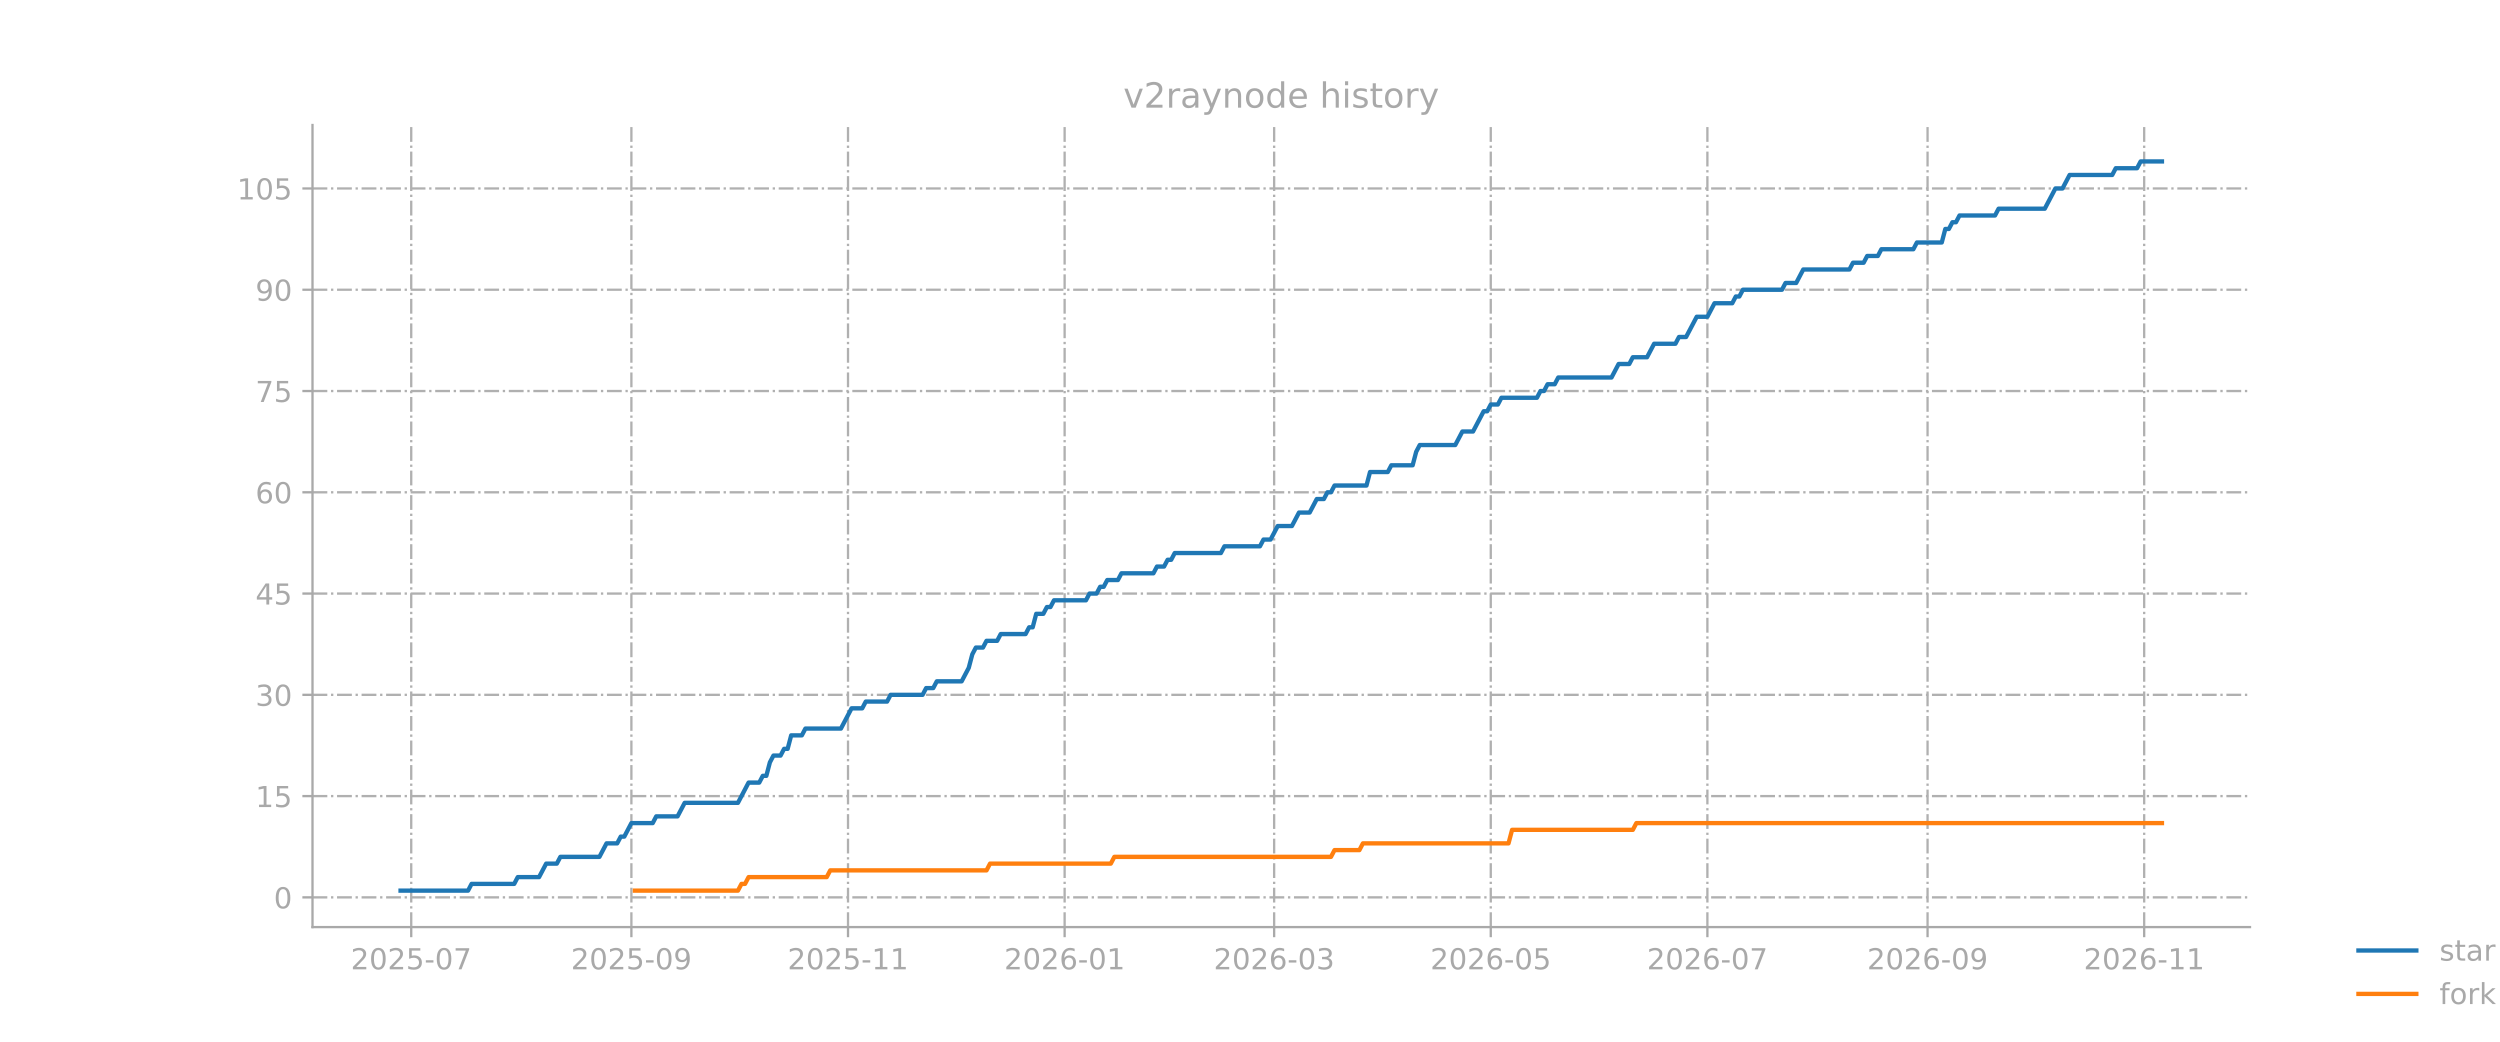
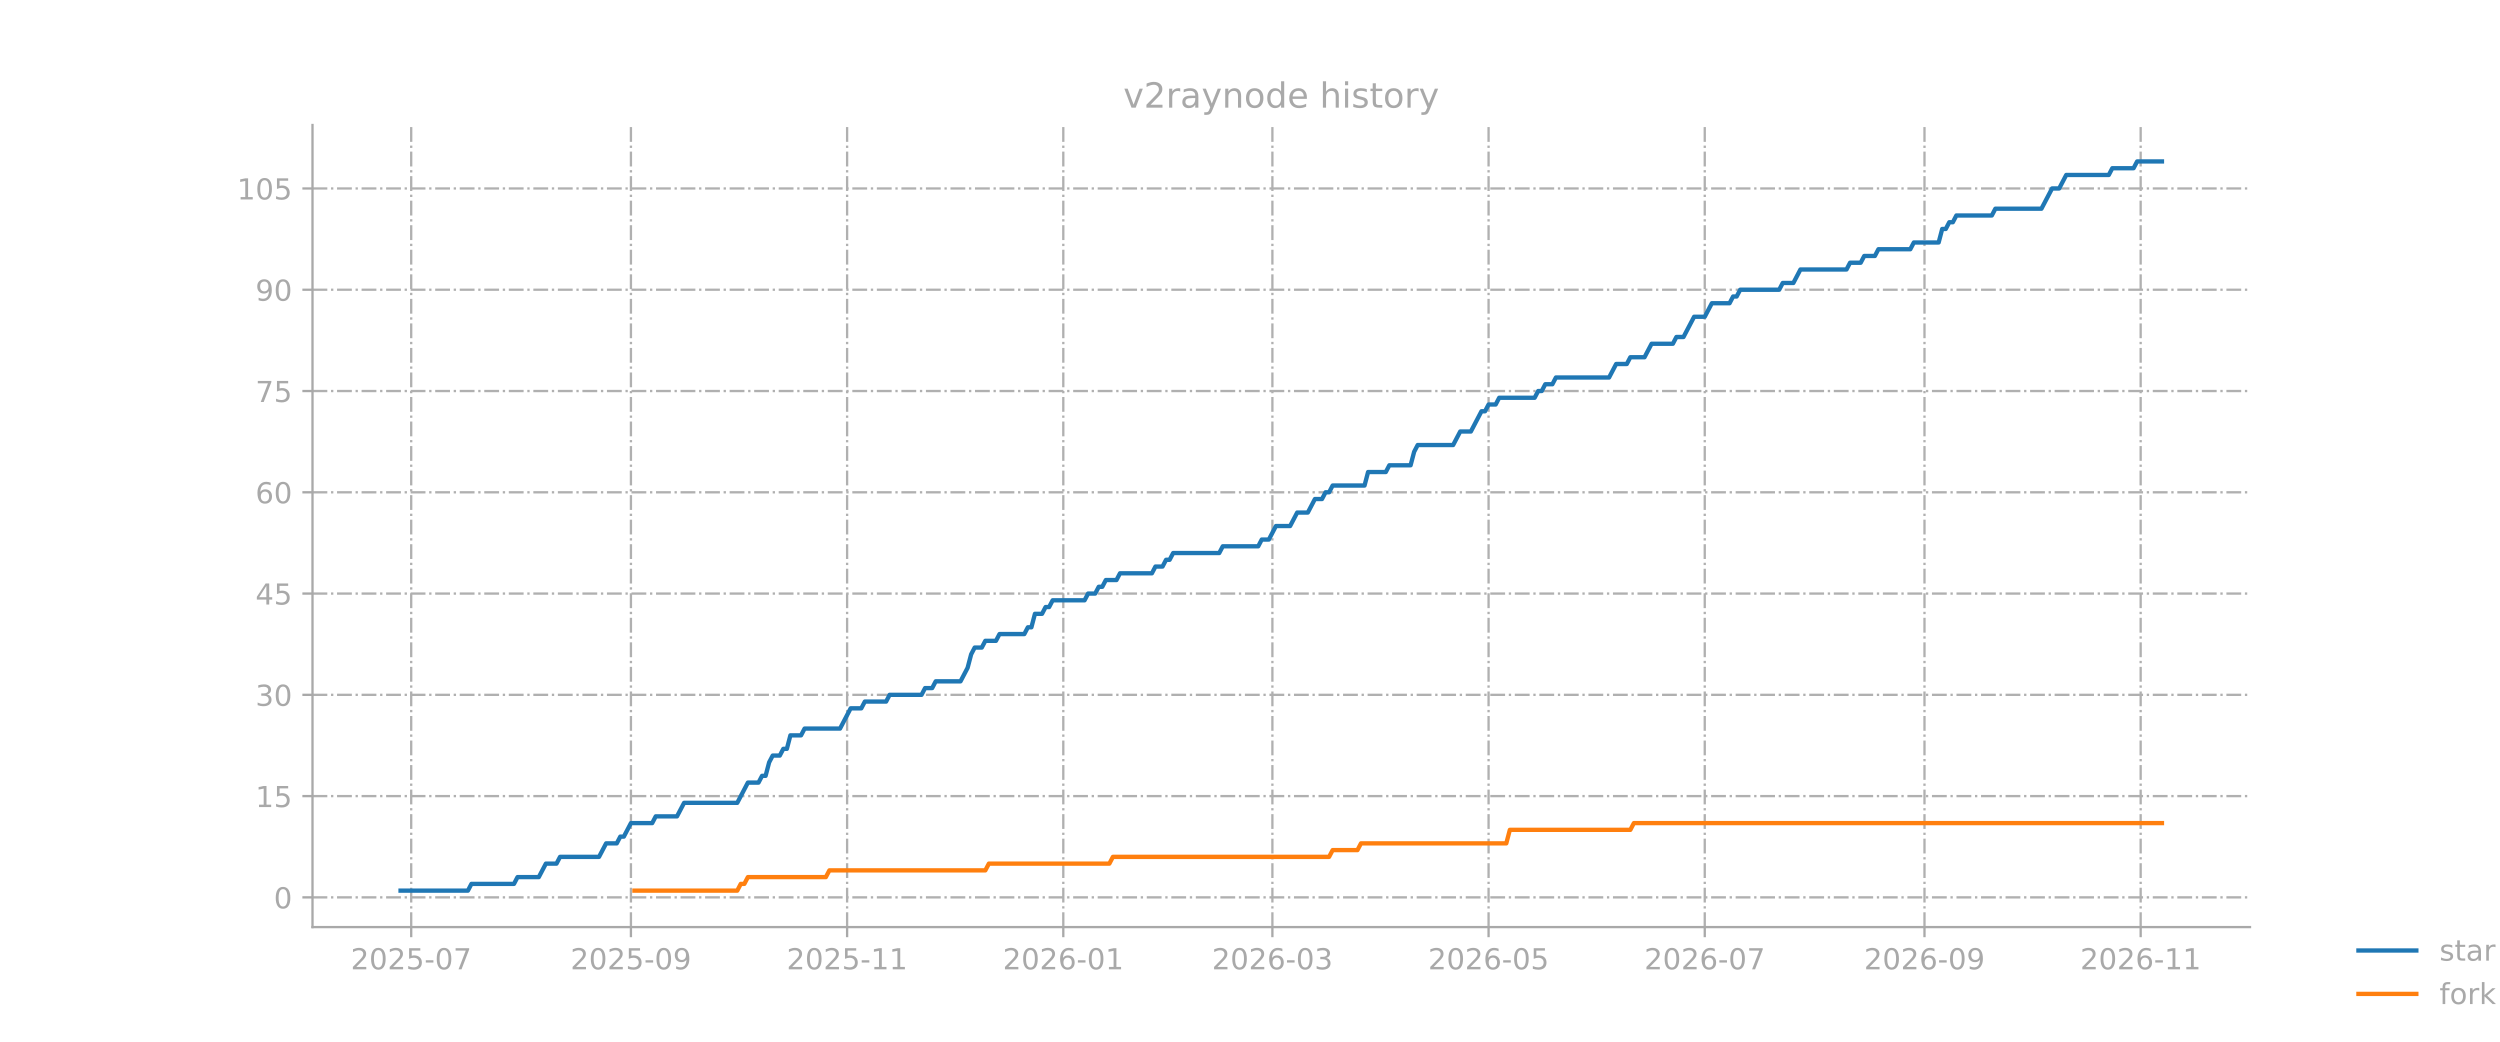
<svg xmlns="http://www.w3.org/2000/svg" xmlns:xlink="http://www.w3.org/1999/xlink" width="864pt" height="360pt" viewBox="0 0 864 360" version="1.1">
  <defs>
    <style type="text/css">*{stroke-linejoin: round; stroke-linecap: butt}</style>
  </defs>
  <g id="figure_1">
    <g id="patch_1">
      <path d="M 0 360  L 864 360  L 864 0  L 0 0  L 0 360  z " style="fill: none; opacity: 0" />
    </g>
    <g id="axes_1">
      <g id="patch_2">
        <path d="M 108 320.4  L 777.6 320.4  L 777.6 43.2  L 108 43.2  L 108 320.4  z " style="fill: none; opacity: 0" />
      </g>
      <g id="matplotlib.axis_1">
        <g id="xtick_1">
          <g id="line2d_1">
-             <path d="M 142.118 320.4  L 142.118 43.2  " clip-path="url(#p0c3b858db4)" style="fill: none; stroke-dasharray: 5.12,1.28,0.8,1.28; stroke-dashoffset: 0; stroke: #b0b0b0; stroke-width: 0.8" />
+             <path d="M 142.111 320.4  L 142.111 43.2  " clip-path="url(#pbcc0866a23)" style="fill: none; stroke-dasharray: 5.12,1.28,0.8,1.28; stroke-dashoffset: 0; stroke: #b0b0b0; stroke-width: 0.8" />
          </g>
          <g id="line2d_2">
            <defs>
-               <path id="mc5d89e93da" d="M 0 0  L 0 3.5  " style="stroke: #a9a9a9; stroke-width: 0.8" />
+               <path id="mf2a62c9947" d="M 0 0  L 0 3.5  " style="stroke: #a9a9a9; stroke-width: 0.8" />
            </defs>
            <g>
-               <use xlink:href="#mc5d89e93da" x="142.118" y="320.4" style="fill: #a9a9a9; stroke: #a9a9a9; stroke-width: 0.8" />
+               <use xlink:href="#mf2a62c9947" x="142.111" y="320.4" style="fill: #a9a9a9; stroke: #a9a9a9; stroke-width: 0.8" />
            </g>
          </g>
          <g id="text_1">
-             <g style="fill: #a9a9a9" transform="translate(121.2268 334.9977) scale(0.1 -0.1)">
+             <g style="fill: #a9a9a9" transform="translate(121.2194 334.9977) scale(0.1 -0.1)">
              <defs>
                <path id="DejaVuSans-15" d="M 1228 531  L 3431 531  L 3431 0  L 469 0  L 469 531  Q 828 903 1448 1529  Q 2069 2156 2228 2338  Q 2531 2678 2651 2914  Q 2772 3150 2772 3378  Q 2772 3750 2511 3984  Q 2250 4219 1831 4219  Q 1534 4219 1204 4116  Q 875 4013 500 3803  L 500 4441  Q 881 4594 1212 4672  Q 1544 4750 1819 4750  Q 2544 4750 2975 4387  Q 3406 4025 3406 3419  Q 3406 3131 3298 2873  Q 3191 2616 2906 2266  Q 2828 2175 2409 1742  Q 1991 1309 1228 531  z " transform="scale(0.015625)" />
                <path id="DejaVuSans-13" d="M 2034 4250  Q 1547 4250 1301 3770  Q 1056 3291 1056 2328  Q 1056 1369 1301 889  Q 1547 409 2034 409  Q 2525 409 2770 889  Q 3016 1369 3016 2328  Q 3016 3291 2770 3770  Q 2525 4250 2034 4250  z M 2034 4750  Q 2819 4750 3233 4129  Q 3647 3509 3647 2328  Q 3647 1150 3233 529  Q 2819 -91 2034 -91  Q 1250 -91 836 529  Q 422 1150 422 2328  Q 422 3509 836 4129  Q 1250 4750 2034 4750  z " transform="scale(0.015625)" />
                <path id="DejaVuSans-18" d="M 691 4666  L 3169 4666  L 3169 4134  L 1269 4134  L 1269 2991  Q 1406 3038 1543 3061  Q 1681 3084 1819 3084  Q 2600 3084 3056 2656  Q 3513 2228 3513 1497  Q 3513 744 3044 326  Q 2575 -91 1722 -91  Q 1428 -91 1123 -41  Q 819 9 494 109  L 494 744  Q 775 591 1075 516  Q 1375 441 1709 441  Q 2250 441 2565 725  Q 2881 1009 2881 1497  Q 2881 1984 2565 2268  Q 2250 2553 1709 2553  Q 1456 2553 1204 2497  Q 953 2441 691 2322  L 691 4666  z " transform="scale(0.015625)" />
                <path id="DejaVuSans-10" d="M 313 2009  L 1997 2009  L 1997 1497  L 313 1497  L 313 2009  z " transform="scale(0.015625)" />
                <path id="DejaVuSans-1a" d="M 525 4666  L 3525 4666  L 3525 4397  L 1831 0  L 1172 0  L 2766 4134  L 525 4134  L 525 4666  z " transform="scale(0.015625)" />
              </defs>
              <use xlink:href="#DejaVuSans-15" />
              <use xlink:href="#DejaVuSans-13" transform="translate(63.625 0)" />
              <use xlink:href="#DejaVuSans-15" transform="translate(127.25 0)" />
              <use xlink:href="#DejaVuSans-18" transform="translate(190.875 0)" />
              <use xlink:href="#DejaVuSans-10" transform="translate(254.5 0)" />
              <use xlink:href="#DejaVuSans-13" transform="translate(290.5781 0)" />
              <use xlink:href="#DejaVuSans-1a" transform="translate(354.2031 0)" />
            </g>
          </g>
        </g>
        <g id="xtick_2">
          <g id="line2d_3">
-             <path d="M 218.209 320.4  L 218.209 43.2  " clip-path="url(#p0c3b858db4)" style="fill: none; stroke-dasharray: 5.12,1.28,0.8,1.28; stroke-dashoffset: 0; stroke: #b0b0b0; stroke-width: 0.8" />
+             <path d="M 218.049 320.4  L 218.049 43.2  " clip-path="url(#pbcc0866a23)" style="fill: none; stroke-dasharray: 5.12,1.28,0.8,1.28; stroke-dashoffset: 0; stroke: #b0b0b0; stroke-width: 0.8" />
          </g>
          <g id="line2d_4">
            <g>
-               <use xlink:href="#mc5d89e93da" x="218.209" y="320.4" style="fill: #a9a9a9; stroke: #a9a9a9; stroke-width: 0.8" />
+               <use xlink:href="#mf2a62c9947" x="218.049" y="320.4" style="fill: #a9a9a9; stroke: #a9a9a9; stroke-width: 0.8" />
            </g>
          </g>
          <g id="text_2">
-             <g style="fill: #a9a9a9" transform="translate(197.3177 334.9977) scale(0.1 -0.1)">
+             <g style="fill: #a9a9a9" transform="translate(197.1572 334.9977) scale(0.1 -0.1)">
              <defs>
                <path id="DejaVuSans-1c" d="M 703 97  L 703 672  Q 941 559 1184 500  Q 1428 441 1663 441  Q 2288 441 2617 861  Q 2947 1281 2994 2138  Q 2813 1869 2534 1725  Q 2256 1581 1919 1581  Q 1219 1581 811 2004  Q 403 2428 403 3163  Q 403 3881 828 4315  Q 1253 4750 1959 4750  Q 2769 4750 3195 4129  Q 3622 3509 3622 2328  Q 3622 1225 3098 567  Q 2575 -91 1691 -91  Q 1453 -91 1209 -44  Q 966 3 703 97  z M 1959 2075  Q 2384 2075 2632 2365  Q 2881 2656 2881 3163  Q 2881 3666 2632 3958  Q 2384 4250 1959 4250  Q 1534 4250 1286 3958  Q 1038 3666 1038 3163  Q 1038 2656 1286 2365  Q 1534 2075 1959 2075  z " transform="scale(0.015625)" />
              </defs>
              <use xlink:href="#DejaVuSans-15" />
              <use xlink:href="#DejaVuSans-13" transform="translate(63.625 0)" />
              <use xlink:href="#DejaVuSans-15" transform="translate(127.25 0)" />
              <use xlink:href="#DejaVuSans-18" transform="translate(190.875 0)" />
              <use xlink:href="#DejaVuSans-10" transform="translate(254.5 0)" />
              <use xlink:href="#DejaVuSans-13" transform="translate(290.5781 0)" />
              <use xlink:href="#DejaVuSans-1c" transform="translate(354.2031 0)" />
            </g>
          </g>
        </g>
        <g id="xtick_3">
          <g id="line2d_5">
-             <path d="M 293.073 320.4  L 293.073 43.2  " clip-path="url(#p0c3b858db4)" style="fill: none; stroke-dasharray: 5.12,1.28,0.8,1.28; stroke-dashoffset: 0; stroke: #b0b0b0; stroke-width: 0.8" />
+             <path d="M 292.762 320.4  L 292.762 43.2  " clip-path="url(#pbcc0866a23)" style="fill: none; stroke-dasharray: 5.12,1.28,0.8,1.28; stroke-dashoffset: 0; stroke: #b0b0b0; stroke-width: 0.8" />
          </g>
          <g id="line2d_6">
            <g>
-               <use xlink:href="#mc5d89e93da" x="293.073" y="320.4" style="fill: #a9a9a9; stroke: #a9a9a9; stroke-width: 0.8" />
+               <use xlink:href="#mf2a62c9947" x="292.762" y="320.4" style="fill: #a9a9a9; stroke: #a9a9a9; stroke-width: 0.8" />
            </g>
          </g>
          <g id="text_3">
-             <g style="fill: #a9a9a9" transform="translate(272.1813 334.9977) scale(0.1 -0.1)">
+             <g style="fill: #a9a9a9" transform="translate(271.8702 334.9977) scale(0.1 -0.1)">
              <defs>
                <path id="DejaVuSans-14" d="M 794 531  L 1825 531  L 1825 4091  L 703 3866  L 703 4441  L 1819 4666  L 2450 4666  L 2450 531  L 3481 531  L 3481 0  L 794 0  L 794 531  z " transform="scale(0.015625)" />
              </defs>
              <use xlink:href="#DejaVuSans-15" />
              <use xlink:href="#DejaVuSans-13" transform="translate(63.625 0)" />
              <use xlink:href="#DejaVuSans-15" transform="translate(127.25 0)" />
              <use xlink:href="#DejaVuSans-18" transform="translate(190.875 0)" />
              <use xlink:href="#DejaVuSans-10" transform="translate(254.5 0)" />
              <use xlink:href="#DejaVuSans-14" transform="translate(290.5781 0)" />
              <use xlink:href="#DejaVuSans-14" transform="translate(354.2031 0)" />
            </g>
          </g>
        </g>
        <g id="xtick_4">
          <g id="line2d_7">
-             <path d="M 367.936 320.4  L 367.936 43.2  " clip-path="url(#p0c3b858db4)" style="fill: none; stroke-dasharray: 5.12,1.28,0.8,1.28; stroke-dashoffset: 0; stroke: #b0b0b0; stroke-width: 0.8" />
+             <path d="M 367.475 320.4  L 367.475 43.2  " clip-path="url(#pbcc0866a23)" style="fill: none; stroke-dasharray: 5.12,1.28,0.8,1.28; stroke-dashoffset: 0; stroke: #b0b0b0; stroke-width: 0.8" />
          </g>
          <g id="line2d_8">
            <g>
-               <use xlink:href="#mc5d89e93da" x="367.936" y="320.4" style="fill: #a9a9a9; stroke: #a9a9a9; stroke-width: 0.8" />
+               <use xlink:href="#mf2a62c9947" x="367.475" y="320.4" style="fill: #a9a9a9; stroke: #a9a9a9; stroke-width: 0.8" />
            </g>
          </g>
          <g id="text_4">
-             <g style="fill: #a9a9a9" transform="translate(347.045 334.9977) scale(0.1 -0.1)">
+             <g style="fill: #a9a9a9" transform="translate(346.5832 334.9977) scale(0.1 -0.1)">
              <defs>
                <path id="DejaVuSans-19" d="M 2113 2584  Q 1688 2584 1439 2293  Q 1191 2003 1191 1497  Q 1191 994 1439 701  Q 1688 409 2113 409  Q 2538 409 2786 701  Q 3034 994 3034 1497  Q 3034 2003 2786 2293  Q 2538 2584 2113 2584  z M 3366 4563  L 3366 3988  Q 3128 4100 2886 4159  Q 2644 4219 2406 4219  Q 1781 4219 1451 3797  Q 1122 3375 1075 2522  Q 1259 2794 1537 2939  Q 1816 3084 2150 3084  Q 2853 3084 3261 2657  Q 3669 2231 3669 1497  Q 3669 778 3244 343  Q 2819 -91 2113 -91  Q 1303 -91 875 529  Q 447 1150 447 2328  Q 447 3434 972 4092  Q 1497 4750 2381 4750  Q 2619 4750 2861 4703  Q 3103 4656 3366 4563  z " transform="scale(0.015625)" />
              </defs>
              <use xlink:href="#DejaVuSans-15" />
              <use xlink:href="#DejaVuSans-13" transform="translate(63.625 0)" />
              <use xlink:href="#DejaVuSans-15" transform="translate(127.25 0)" />
              <use xlink:href="#DejaVuSans-19" transform="translate(190.875 0)" />
              <use xlink:href="#DejaVuSans-10" transform="translate(254.5 0)" />
              <use xlink:href="#DejaVuSans-13" transform="translate(290.5781 0)" />
              <use xlink:href="#DejaVuSans-14" transform="translate(354.2031 0)" />
            </g>
          </g>
        </g>
        <g id="xtick_5">
          <g id="line2d_9">
-             <path d="M 440.345 320.4  L 440.345 43.2  " clip-path="url(#p0c3b858db4)" style="fill: none; stroke-dasharray: 5.12,1.28,0.8,1.28; stroke-dashoffset: 0; stroke: #b0b0b0; stroke-width: 0.8" />
+             <path d="M 439.738 320.4  L 439.738 43.2  " clip-path="url(#pbcc0866a23)" style="fill: none; stroke-dasharray: 5.12,1.28,0.8,1.28; stroke-dashoffset: 0; stroke: #b0b0b0; stroke-width: 0.8" />
          </g>
          <g id="line2d_10">
            <g>
-               <use xlink:href="#mc5d89e93da" x="440.345" y="320.4" style="fill: #a9a9a9; stroke: #a9a9a9; stroke-width: 0.8" />
+               <use xlink:href="#mf2a62c9947" x="439.738" y="320.4" style="fill: #a9a9a9; stroke: #a9a9a9; stroke-width: 0.8" />
            </g>
          </g>
          <g id="text_5">
-             <g style="fill: #a9a9a9" transform="translate(419.454 334.9977) scale(0.1 -0.1)">
+             <g style="fill: #a9a9a9" transform="translate(418.8466 334.9977) scale(0.1 -0.1)">
              <defs>
                <path id="DejaVuSans-16" d="M 2597 2516  Q 3050 2419 3304 2112  Q 3559 1806 3559 1356  Q 3559 666 3084 287  Q 2609 -91 1734 -91  Q 1441 -91 1130 -33  Q 819 25 488 141  L 488 750  Q 750 597 1062 519  Q 1375 441 1716 441  Q 2309 441 2620 675  Q 2931 909 2931 1356  Q 2931 1769 2642 2001  Q 2353 2234 1838 2234  L 1294 2234  L 1294 2753  L 1863 2753  Q 2328 2753 2575 2939  Q 2822 3125 2822 3475  Q 2822 3834 2567 4026  Q 2313 4219 1838 4219  Q 1578 4219 1281 4162  Q 984 4106 628 3988  L 628 4550  Q 988 4650 1302 4700  Q 1616 4750 1894 4750  Q 2613 4750 3031 4423  Q 3450 4097 3450 3541  Q 3450 3153 3228 2886  Q 3006 2619 2597 2516  z " transform="scale(0.015625)" />
              </defs>
              <use xlink:href="#DejaVuSans-15" />
              <use xlink:href="#DejaVuSans-13" transform="translate(63.625 0)" />
              <use xlink:href="#DejaVuSans-15" transform="translate(127.25 0)" />
              <use xlink:href="#DejaVuSans-19" transform="translate(190.875 0)" />
              <use xlink:href="#DejaVuSans-10" transform="translate(254.5 0)" />
              <use xlink:href="#DejaVuSans-13" transform="translate(290.5781 0)" />
              <use xlink:href="#DejaVuSans-16" transform="translate(354.2031 0)" />
            </g>
          </g>
        </g>
        <g id="xtick_6">
          <g id="line2d_11">
-             <path d="M 515.209 320.4  L 515.209 43.2  " clip-path="url(#p0c3b858db4)" style="fill: none; stroke-dasharray: 5.12,1.28,0.8,1.28; stroke-dashoffset: 0; stroke: #b0b0b0; stroke-width: 0.8" />
+             <path d="M 514.451 320.4  L 514.451 43.2  " clip-path="url(#pbcc0866a23)" style="fill: none; stroke-dasharray: 5.12,1.28,0.8,1.28; stroke-dashoffset: 0; stroke: #b0b0b0; stroke-width: 0.8" />
          </g>
          <g id="line2d_12">
            <g>
-               <use xlink:href="#mc5d89e93da" x="515.209" y="320.4" style="fill: #a9a9a9; stroke: #a9a9a9; stroke-width: 0.8" />
+               <use xlink:href="#mf2a62c9947" x="514.451" y="320.4" style="fill: #a9a9a9; stroke: #a9a9a9; stroke-width: 0.8" />
            </g>
          </g>
          <g id="text_6">
-             <g style="fill: #a9a9a9" transform="translate(494.3177 334.9977) scale(0.1 -0.1)">
+             <g style="fill: #a9a9a9" transform="translate(493.5596 334.9977) scale(0.1 -0.1)">
              <use xlink:href="#DejaVuSans-15" />
              <use xlink:href="#DejaVuSans-13" transform="translate(63.625 0)" />
              <use xlink:href="#DejaVuSans-15" transform="translate(127.25 0)" />
              <use xlink:href="#DejaVuSans-19" transform="translate(190.875 0)" />
              <use xlink:href="#DejaVuSans-10" transform="translate(254.5 0)" />
              <use xlink:href="#DejaVuSans-13" transform="translate(290.5781 0)" />
              <use xlink:href="#DejaVuSans-18" transform="translate(354.2031 0)" />
            </g>
          </g>
        </g>
        <g id="xtick_7">
          <g id="line2d_13">
-             <path d="M 590.073 320.4  L 590.073 43.2  " clip-path="url(#p0c3b858db4)" style="fill: none; stroke-dasharray: 5.12,1.28,0.8,1.28; stroke-dashoffset: 0; stroke: #b0b0b0; stroke-width: 0.8" />
+             <path d="M 589.164 320.4  L 589.164 43.2  " clip-path="url(#pbcc0866a23)" style="fill: none; stroke-dasharray: 5.12,1.28,0.8,1.28; stroke-dashoffset: 0; stroke: #b0b0b0; stroke-width: 0.8" />
          </g>
          <g id="line2d_14">
            <g>
-               <use xlink:href="#mc5d89e93da" x="590.073" y="320.4" style="fill: #a9a9a9; stroke: #a9a9a9; stroke-width: 0.8" />
+               <use xlink:href="#mf2a62c9947" x="589.164" y="320.4" style="fill: #a9a9a9; stroke: #a9a9a9; stroke-width: 0.8" />
            </g>
          </g>
          <g id="text_7">
-             <g style="fill: #a9a9a9" transform="translate(569.1813 334.9977) scale(0.1 -0.1)">
+             <g style="fill: #a9a9a9" transform="translate(568.2726 334.9977) scale(0.1 -0.1)">
              <use xlink:href="#DejaVuSans-15" />
              <use xlink:href="#DejaVuSans-13" transform="translate(63.625 0)" />
              <use xlink:href="#DejaVuSans-15" transform="translate(127.25 0)" />
              <use xlink:href="#DejaVuSans-19" transform="translate(190.875 0)" />
              <use xlink:href="#DejaVuSans-10" transform="translate(254.5 0)" />
              <use xlink:href="#DejaVuSans-13" transform="translate(290.5781 0)" />
              <use xlink:href="#DejaVuSans-1a" transform="translate(354.2031 0)" />
            </g>
          </g>
        </g>
        <g id="xtick_8">
          <g id="line2d_15">
-             <path d="M 666.164 320.4  L 666.164 43.2  " clip-path="url(#p0c3b858db4)" style="fill: none; stroke-dasharray: 5.12,1.28,0.8,1.28; stroke-dashoffset: 0; stroke: #b0b0b0; stroke-width: 0.8" />
+             <path d="M 665.102 320.4  L 665.102 43.2  " clip-path="url(#pbcc0866a23)" style="fill: none; stroke-dasharray: 5.12,1.28,0.8,1.28; stroke-dashoffset: 0; stroke: #b0b0b0; stroke-width: 0.8" />
          </g>
          <g id="line2d_16">
            <g>
-               <use xlink:href="#mc5d89e93da" x="666.164" y="320.4" style="fill: #a9a9a9; stroke: #a9a9a9; stroke-width: 0.8" />
+               <use xlink:href="#mf2a62c9947" x="665.102" y="320.4" style="fill: #a9a9a9; stroke: #a9a9a9; stroke-width: 0.8" />
            </g>
          </g>
          <g id="text_8">
-             <g style="fill: #a9a9a9" transform="translate(645.2722 334.9977) scale(0.1 -0.1)">
+             <g style="fill: #a9a9a9" transform="translate(644.2104 334.9977) scale(0.1 -0.1)">
              <use xlink:href="#DejaVuSans-15" />
              <use xlink:href="#DejaVuSans-13" transform="translate(63.625 0)" />
              <use xlink:href="#DejaVuSans-15" transform="translate(127.25 0)" />
              <use xlink:href="#DejaVuSans-19" transform="translate(190.875 0)" />
              <use xlink:href="#DejaVuSans-10" transform="translate(254.5 0)" />
              <use xlink:href="#DejaVuSans-13" transform="translate(290.5781 0)" />
              <use xlink:href="#DejaVuSans-1c" transform="translate(354.2031 0)" />
            </g>
          </g>
        </g>
        <g id="xtick_9">
          <g id="line2d_17">
-             <path d="M 741.027 320.4  L 741.027 43.2  " clip-path="url(#p0c3b858db4)" style="fill: none; stroke-dasharray: 5.12,1.28,0.8,1.28; stroke-dashoffset: 0; stroke: #b0b0b0; stroke-width: 0.8" />
+             <path d="M 739.815 320.4  L 739.815 43.2  " clip-path="url(#pbcc0866a23)" style="fill: none; stroke-dasharray: 5.12,1.28,0.8,1.28; stroke-dashoffset: 0; stroke: #b0b0b0; stroke-width: 0.8" />
          </g>
          <g id="line2d_18">
            <g>
-               <use xlink:href="#mc5d89e93da" x="741.027" y="320.4" style="fill: #a9a9a9; stroke: #a9a9a9; stroke-width: 0.8" />
+               <use xlink:href="#mf2a62c9947" x="739.815" y="320.4" style="fill: #a9a9a9; stroke: #a9a9a9; stroke-width: 0.8" />
            </g>
          </g>
          <g id="text_9">
-             <g style="fill: #a9a9a9" transform="translate(720.1359 334.9977) scale(0.1 -0.1)">
+             <g style="fill: #a9a9a9" transform="translate(718.9234 334.9977) scale(0.1 -0.1)">
              <use xlink:href="#DejaVuSans-15" />
              <use xlink:href="#DejaVuSans-13" transform="translate(63.625 0)" />
              <use xlink:href="#DejaVuSans-15" transform="translate(127.25 0)" />
              <use xlink:href="#DejaVuSans-19" transform="translate(190.875 0)" />
              <use xlink:href="#DejaVuSans-10" transform="translate(254.5 0)" />
              <use xlink:href="#DejaVuSans-14" transform="translate(290.5781 0)" />
              <use xlink:href="#DejaVuSans-14" transform="translate(354.2031 0)" />
            </g>
          </g>
        </g>
      </g>
      <g id="matplotlib.axis_2">
        <g id="ytick_1">
          <g id="line2d_19">
-             <path d="M 108 310.133  L 777.6 310.133  " clip-path="url(#p0c3b858db4)" style="fill: none; stroke-dasharray: 5.12,1.28,0.8,1.28; stroke-dashoffset: 0; stroke: #b0b0b0; stroke-width: 0.8" />
+             <path d="M 108 310.133  L 777.6 310.133  " clip-path="url(#pbcc0866a23)" style="fill: none; stroke-dasharray: 5.12,1.28,0.8,1.28; stroke-dashoffset: 0; stroke: #b0b0b0; stroke-width: 0.8" />
          </g>
          <g id="line2d_20">
            <defs>
-               <path id="m662c9f6adb" d="M 0 0  L -3.5 0  " style="stroke: #a9a9a9; stroke-width: 0.8" />
+               <path id="mfb622ce1f7" d="M 0 0  L -3.5 0  " style="stroke: #a9a9a9; stroke-width: 0.8" />
            </defs>
            <g>
-               <use xlink:href="#m662c9f6adb" x="108" y="310.133" style="fill: #a9a9a9; stroke: #a9a9a9; stroke-width: 0.8" />
+               <use xlink:href="#mfb622ce1f7" x="108" y="310.133" style="fill: #a9a9a9; stroke: #a9a9a9; stroke-width: 0.8" />
            </g>
          </g>
          <g id="text_10">
            <g style="fill: #a9a9a9" transform="translate(94.6375 313.9322) scale(0.1 -0.1)">
              <use xlink:href="#DejaVuSans-13" />
            </g>
          </g>
        </g>
        <g id="ytick_2">
          <g id="line2d_21">
-             <path d="M 108 275.133  L 777.6 275.133  " clip-path="url(#p0c3b858db4)" style="fill: none; stroke-dasharray: 5.12,1.28,0.8,1.28; stroke-dashoffset: 0; stroke: #b0b0b0; stroke-width: 0.8" />
+             <path d="M 108 275.133  L 777.6 275.133  " clip-path="url(#pbcc0866a23)" style="fill: none; stroke-dasharray: 5.12,1.28,0.8,1.28; stroke-dashoffset: 0; stroke: #b0b0b0; stroke-width: 0.8" />
          </g>
          <g id="line2d_22">
            <g>
-               <use xlink:href="#m662c9f6adb" x="108" y="275.133" style="fill: #a9a9a9; stroke: #a9a9a9; stroke-width: 0.8" />
+               <use xlink:href="#mfb622ce1f7" x="108" y="275.133" style="fill: #a9a9a9; stroke: #a9a9a9; stroke-width: 0.8" />
            </g>
          </g>
          <g id="text_11">
            <g style="fill: #a9a9a9" transform="translate(88.275 278.9322) scale(0.1 -0.1)">
              <use xlink:href="#DejaVuSans-14" />
              <use xlink:href="#DejaVuSans-18" transform="translate(63.625 0)" />
            </g>
          </g>
        </g>
        <g id="ytick_3">
          <g id="line2d_23">
-             <path d="M 108 240.133  L 777.6 240.133  " clip-path="url(#p0c3b858db4)" style="fill: none; stroke-dasharray: 5.12,1.28,0.8,1.28; stroke-dashoffset: 0; stroke: #b0b0b0; stroke-width: 0.8" />
+             <path d="M 108 240.133  L 777.6 240.133  " clip-path="url(#pbcc0866a23)" style="fill: none; stroke-dasharray: 5.12,1.28,0.8,1.28; stroke-dashoffset: 0; stroke: #b0b0b0; stroke-width: 0.8" />
          </g>
          <g id="line2d_24">
            <g>
-               <use xlink:href="#m662c9f6adb" x="108" y="240.133" style="fill: #a9a9a9; stroke: #a9a9a9; stroke-width: 0.8" />
+               <use xlink:href="#mfb622ce1f7" x="108" y="240.133" style="fill: #a9a9a9; stroke: #a9a9a9; stroke-width: 0.8" />
            </g>
          </g>
          <g id="text_12">
            <g style="fill: #a9a9a9" transform="translate(88.275 243.9322) scale(0.1 -0.1)">
              <use xlink:href="#DejaVuSans-16" />
              <use xlink:href="#DejaVuSans-13" transform="translate(63.625 0)" />
            </g>
          </g>
        </g>
        <g id="ytick_4">
          <g id="line2d_25">
-             <path d="M 108 205.133  L 777.6 205.133  " clip-path="url(#p0c3b858db4)" style="fill: none; stroke-dasharray: 5.12,1.28,0.8,1.28; stroke-dashoffset: 0; stroke: #b0b0b0; stroke-width: 0.8" />
+             <path d="M 108 205.133  L 777.6 205.133  " clip-path="url(#pbcc0866a23)" style="fill: none; stroke-dasharray: 5.12,1.28,0.8,1.28; stroke-dashoffset: 0; stroke: #b0b0b0; stroke-width: 0.8" />
          </g>
          <g id="line2d_26">
            <g>
-               <use xlink:href="#m662c9f6adb" x="108" y="205.133" style="fill: #a9a9a9; stroke: #a9a9a9; stroke-width: 0.8" />
+               <use xlink:href="#mfb622ce1f7" x="108" y="205.133" style="fill: #a9a9a9; stroke: #a9a9a9; stroke-width: 0.8" />
            </g>
          </g>
          <g id="text_13">
            <g style="fill: #a9a9a9" transform="translate(88.275 208.9322) scale(0.1 -0.1)">
              <defs>
                <path id="DejaVuSans-17" d="M 2419 4116  L 825 1625  L 2419 1625  L 2419 4116  z M 2253 4666  L 3047 4666  L 3047 1625  L 3713 1625  L 3713 1100  L 3047 1100  L 3047 0  L 2419 0  L 2419 1100  L 313 1100  L 313 1709  L 2253 4666  z " transform="scale(0.015625)" />
              </defs>
              <use xlink:href="#DejaVuSans-17" />
              <use xlink:href="#DejaVuSans-18" transform="translate(63.625 0)" />
            </g>
          </g>
        </g>
        <g id="ytick_5">
          <g id="line2d_27">
-             <path d="M 108 170.133  L 777.6 170.133  " clip-path="url(#p0c3b858db4)" style="fill: none; stroke-dasharray: 5.12,1.28,0.8,1.28; stroke-dashoffset: 0; stroke: #b0b0b0; stroke-width: 0.8" />
+             <path d="M 108 170.133  L 777.6 170.133  " clip-path="url(#pbcc0866a23)" style="fill: none; stroke-dasharray: 5.12,1.28,0.8,1.28; stroke-dashoffset: 0; stroke: #b0b0b0; stroke-width: 0.8" />
          </g>
          <g id="line2d_28">
            <g>
-               <use xlink:href="#m662c9f6adb" x="108" y="170.133" style="fill: #a9a9a9; stroke: #a9a9a9; stroke-width: 0.8" />
+               <use xlink:href="#mfb622ce1f7" x="108" y="170.133" style="fill: #a9a9a9; stroke: #a9a9a9; stroke-width: 0.8" />
            </g>
          </g>
          <g id="text_14">
            <g style="fill: #a9a9a9" transform="translate(88.275 173.9322) scale(0.1 -0.1)">
              <use xlink:href="#DejaVuSans-19" />
              <use xlink:href="#DejaVuSans-13" transform="translate(63.625 0)" />
            </g>
          </g>
        </g>
        <g id="ytick_6">
          <g id="line2d_29">
-             <path d="M 108 135.133  L 777.6 135.133  " clip-path="url(#p0c3b858db4)" style="fill: none; stroke-dasharray: 5.12,1.28,0.8,1.28; stroke-dashoffset: 0; stroke: #b0b0b0; stroke-width: 0.8" />
+             <path d="M 108 135.133  L 777.6 135.133  " clip-path="url(#pbcc0866a23)" style="fill: none; stroke-dasharray: 5.12,1.28,0.8,1.28; stroke-dashoffset: 0; stroke: #b0b0b0; stroke-width: 0.8" />
          </g>
          <g id="line2d_30">
            <g>
-               <use xlink:href="#m662c9f6adb" x="108" y="135.133" style="fill: #a9a9a9; stroke: #a9a9a9; stroke-width: 0.8" />
+               <use xlink:href="#mfb622ce1f7" x="108" y="135.133" style="fill: #a9a9a9; stroke: #a9a9a9; stroke-width: 0.8" />
            </g>
          </g>
          <g id="text_15">
            <g style="fill: #a9a9a9" transform="translate(88.275 138.9322) scale(0.1 -0.1)">
              <use xlink:href="#DejaVuSans-1a" />
              <use xlink:href="#DejaVuSans-18" transform="translate(63.625 0)" />
            </g>
          </g>
        </g>
        <g id="ytick_7">
          <g id="line2d_31">
-             <path d="M 108 100.133  L 777.6 100.133  " clip-path="url(#p0c3b858db4)" style="fill: none; stroke-dasharray: 5.12,1.28,0.8,1.28; stroke-dashoffset: 0; stroke: #b0b0b0; stroke-width: 0.8" />
+             <path d="M 108 100.133  L 777.6 100.133  " clip-path="url(#pbcc0866a23)" style="fill: none; stroke-dasharray: 5.12,1.28,0.8,1.28; stroke-dashoffset: 0; stroke: #b0b0b0; stroke-width: 0.8" />
          </g>
          <g id="line2d_32">
            <g>
-               <use xlink:href="#m662c9f6adb" x="108" y="100.133" style="fill: #a9a9a9; stroke: #a9a9a9; stroke-width: 0.8" />
+               <use xlink:href="#mfb622ce1f7" x="108" y="100.133" style="fill: #a9a9a9; stroke: #a9a9a9; stroke-width: 0.8" />
            </g>
          </g>
          <g id="text_16">
            <g style="fill: #a9a9a9" transform="translate(88.275 103.9322) scale(0.1 -0.1)">
              <use xlink:href="#DejaVuSans-1c" />
              <use xlink:href="#DejaVuSans-13" transform="translate(63.625 0)" />
            </g>
          </g>
        </g>
        <g id="ytick_8">
          <g id="line2d_33">
-             <path d="M 108 65.133  L 777.6 65.133  " clip-path="url(#p0c3b858db4)" style="fill: none; stroke-dasharray: 5.12,1.28,0.8,1.28; stroke-dashoffset: 0; stroke: #b0b0b0; stroke-width: 0.8" />
+             <path d="M 108 65.133  L 777.6 65.133  " clip-path="url(#pbcc0866a23)" style="fill: none; stroke-dasharray: 5.12,1.28,0.8,1.28; stroke-dashoffset: 0; stroke: #b0b0b0; stroke-width: 0.8" />
          </g>
          <g id="line2d_34">
            <g>
-               <use xlink:href="#m662c9f6adb" x="108" y="65.133" style="fill: #a9a9a9; stroke: #a9a9a9; stroke-width: 0.8" />
+               <use xlink:href="#mfb622ce1f7" x="108" y="65.133" style="fill: #a9a9a9; stroke: #a9a9a9; stroke-width: 0.8" />
            </g>
          </g>
          <g id="text_17">
            <g style="fill: #a9a9a9" transform="translate(81.9125 68.93216) scale(0.1 -0.1)">
              <use xlink:href="#DejaVuSans-14" />
              <use xlink:href="#DejaVuSans-13" transform="translate(63.625 0)" />
              <use xlink:href="#DejaVuSans-18" transform="translate(127.25 0)" />
            </g>
          </g>
        </g>
      </g>
      <g id="line2d_35">
-         <path d="M 138.436 307.8  L 161.755 307.8  L 162.982 305.467  L 177.709 305.467  L 178.936 303.133  L 186.3 303.133  L 188.755 298.467  L 192.436 298.467  L 193.664 296.133  L 207.164 296.133  L 209.618 291.467  L 213.3 291.467  L 214.527 289.133  L 215.755 289.133  L 218.209 284.467  L 225.573 284.467  L 226.8 282.133  L 234.164 282.133  L 236.618 277.467  L 255.027 277.467  L 258.709 270.467  L 262.391 270.467  L 263.618 268.133  L 264.845 268.133  L 266.073 263.467  L 267.3 261.133  L 269.755 261.133  L 270.982 258.8  L 272.209 258.8  L 273.436 254.133  L 277.118 254.133  L 278.345 251.8  L 290.618 251.8  L 294.3 244.8  L 297.982 244.8  L 299.209 242.467  L 306.573 242.467  L 307.8 240.133  L 318.845 240.133  L 320.073 237.8  L 322.527 237.8  L 323.755 235.467  L 332.345 235.467  L 334.8 230.8  L 336.027 226.133  L 337.255 223.8  L 339.709 223.8  L 340.936 221.467  L 344.618 221.467  L 345.845 219.133  L 354.436 219.133  L 355.664 216.8  L 356.891 216.8  L 358.118 212.133  L 360.573 212.133  L 361.8 209.8  L 363.027 209.8  L 364.255 207.467  L 375.3 207.467  L 376.527 205.133  L 378.982 205.133  L 380.209 202.8  L 381.436 202.8  L 382.664 200.467  L 386.345 200.467  L 387.573 198.133  L 398.618 198.133  L 399.845 195.8  L 402.3 195.8  L 403.527 193.467  L 404.755 193.467  L 405.982 191.133  L 421.936 191.133  L 423.164 188.8  L 435.436 188.8  L 436.664 186.467  L 439.118 186.467  L 441.573 181.8  L 446.482 181.8  L 448.936 177.133  L 452.618 177.133  L 455.073 172.467  L 457.527 172.467  L 458.755 170.133  L 459.982 170.133  L 461.209 167.8  L 472.255 167.8  L 473.482 163.133  L 479.618 163.133  L 480.845 160.8  L 488.209 160.8  L 489.436 156.133  L 490.664 153.8  L 502.936 153.8  L 505.391 149.133  L 509.073 149.133  L 512.755 142.133  L 513.982 142.133  L 515.209 139.8  L 517.664 139.8  L 518.891 137.467  L 531.164 137.467  L 532.391 135.133  L 533.618 135.133  L 534.845 132.8  L 537.3 132.8  L 538.527 130.467  L 556.936 130.467  L 559.391 125.8  L 563.073 125.8  L 564.3 123.467  L 569.209 123.467  L 571.664 118.8  L 579.027 118.8  L 580.255 116.467  L 582.709 116.467  L 586.391 109.467  L 590.073 109.467  L 592.527 104.8  L 598.664 104.8  L 599.891 102.467  L 601.118 102.467  L 602.345 100.133  L 615.845 100.133  L 617.073 97.8  L 620.755 97.8  L 623.209 93.133  L 639.164 93.133  L 640.391 90.8  L 644.073 90.8  L 645.3 88.467  L 648.982 88.467  L 650.209 86.133  L 661.255 86.133  L 662.482 83.8  L 671.073 83.8  L 672.3 79.133  L 673.527 79.133  L 674.755 76.8  L 675.982 76.8  L 677.209 74.467  L 689.482 74.467  L 690.709 72.133  L 706.664 72.133  L 710.345 65.133  L 712.8 65.133  L 715.255 60.467  L 729.982 60.467  L 731.209 58.133  L 738.573 58.133  L 739.8 55.8  L 747.164 55.8  L 747.164 55.8  " clip-path="url(#p0c3b858db4)" style="fill: none; stroke: #1f77b4; stroke-width: 1.5; stroke-linecap: square" />
+         <path d="M 138.436 307.8  L 161.708 307.8  L 162.932 305.467  L 177.63 305.467  L 178.855 303.133  L 186.204 303.133  L 188.653 298.467  L 192.328 298.467  L 193.553 296.133  L 207.025 296.133  L 209.475 291.467  L 213.149 291.467  L 214.374 289.133  L 215.599 289.133  L 218.049 284.467  L 225.397 284.467  L 226.622 282.133  L 233.971 282.133  L 236.421 277.467  L 254.793 277.467  L 258.467 270.467  L 262.142 270.467  L 263.366 268.133  L 264.591 268.133  L 265.816 263.467  L 267.041 261.133  L 269.49 261.133  L 270.715 258.8  L 271.94 258.8  L 273.165 254.133  L 276.839 254.133  L 278.064 251.8  L 290.312 251.8  L 293.986 244.8  L 297.661 244.8  L 298.886 242.467  L 306.234 242.467  L 307.459 240.133  L 318.482 240.133  L 319.707 237.8  L 322.157 237.8  L 323.382 235.467  L 331.955 235.467  L 334.405 230.8  L 335.63 226.133  L 336.855 223.8  L 339.304 223.8  L 340.529 221.467  L 344.203 221.467  L 345.428 219.133  L 354.002 219.133  L 355.227 216.8  L 356.451 216.8  L 357.676 212.133  L 360.126 212.133  L 361.351 209.8  L 362.575 209.8  L 363.8 207.467  L 374.823 207.467  L 376.048 205.133  L 378.498 205.133  L 379.723 202.8  L 380.947 202.8  L 382.172 200.467  L 385.847 200.467  L 387.071 198.133  L 398.095 198.133  L 399.319 195.8  L 401.769 195.8  L 402.994 193.467  L 404.219 193.467  L 405.443 191.133  L 421.366 191.133  L 422.591 188.8  L 434.839 188.8  L 436.064 186.467  L 438.513 186.467  L 440.963 181.8  L 445.862 181.8  L 448.312 177.133  L 451.986 177.133  L 454.436 172.467  L 456.885 172.467  L 458.11 170.133  L 459.335 170.133  L 460.56 167.8  L 471.583 167.8  L 472.808 163.133  L 478.932 163.133  L 480.157 160.8  L 487.505 160.8  L 488.73 156.133  L 489.955 153.8  L 502.203 153.8  L 504.653 149.133  L 508.327 149.133  L 512.001 142.133  L 513.226 142.133  L 514.451 139.8  L 516.901 139.8  L 518.125 137.467  L 530.373 137.467  L 531.598 135.133  L 532.823 135.133  L 534.048 132.8  L 536.497 132.8  L 537.722 130.467  L 556.094 130.467  L 558.544 125.8  L 562.218 125.8  L 563.443 123.467  L 568.342 123.467  L 570.792 118.8  L 578.141 118.8  L 579.366 116.467  L 581.815 116.467  L 585.49 109.467  L 589.164 109.467  L 591.614 104.8  L 597.738 104.8  L 598.962 102.467  L 600.187 102.467  L 601.412 100.133  L 614.885 100.133  L 616.11 97.8  L 619.784 97.8  L 622.234 93.133  L 638.156 93.133  L 639.381 90.8  L 643.055 90.8  L 644.28 88.467  L 647.955 88.467  L 649.179 86.133  L 660.203 86.133  L 661.427 83.8  L 670.001 83.8  L 671.226 79.133  L 672.451 79.133  L 673.675 76.8  L 674.9 76.8  L 676.125 74.467  L 688.373 74.467  L 689.598 72.133  L 705.52 72.133  L 709.195 65.133  L 711.644 65.133  L 714.094 60.467  L 728.792 60.467  L 730.016 58.133  L 737.365 58.133  L 738.59 55.8  L 747.164 55.8  L 747.164 55.8  " clip-path="url(#pbcc0866a23)" style="fill: none; stroke: #1f77b4; stroke-width: 1.5; stroke-linecap: square" />
      </g>
      <g id="line2d_36">
-         <path d="M 219.436 307.8  L 255.027 307.8  L 256.255 305.467  L 257.482 305.467  L 258.709 303.133  L 285.709 303.133  L 286.936 300.8  L 340.936 300.8  L 342.164 298.467  L 383.891 298.467  L 385.118 296.133  L 459.982 296.133  L 461.209 293.8  L 469.8 293.8  L 471.027 291.467  L 521.345 291.467  L 522.573 286.8  L 564.3 286.8  L 565.527 284.467  L 747.164 284.467  L 747.164 284.467  " clip-path="url(#p0c3b858db4)" style="fill: none; stroke: #ff7f0e; stroke-width: 1.5; stroke-linecap: square" />
+         <path d="M 219.273 307.8  L 254.793 307.8  L 256.017 305.467  L 257.242 305.467  L 258.467 303.133  L 285.413 303.133  L 286.638 300.8  L 340.529 300.8  L 341.754 298.467  L 383.397 298.467  L 384.622 296.133  L 459.335 296.133  L 460.56 293.8  L 469.133 293.8  L 470.358 291.467  L 520.575 291.467  L 521.8 286.8  L 563.443 286.8  L 564.668 284.467  L 747.164 284.467  L 747.164 284.467  " clip-path="url(#pbcc0866a23)" style="fill: none; stroke: #ff7f0e; stroke-width: 1.5; stroke-linecap: square" />
      </g>
      <g id="patch_3">
        <path d="M 108 320.4  L 108 43.2  " style="fill: none; stroke: #a9a9a9; stroke-width: 0.8; stroke-linejoin: miter; stroke-linecap: square" />
      </g>
      <g id="patch_4">
        <path d="M 777.6 320.4  L 777.6 43.2  " style="fill: none" />
      </g>
      <g id="patch_5">
        <path d="M 108 320.4  L 777.6 320.4  " style="fill: none; stroke: #a9a9a9; stroke-width: 0.8; stroke-linejoin: miter; stroke-linecap: square" />
      </g>
      <g id="patch_6">
        <path d="M 108 43.2  L 777.6 43.2  " style="fill: none" />
      </g>
      <g id="text_18">
        <g style="fill: #a9a9a9" transform="translate(388.2188 37.2) scale(0.12 -0.12)">
          <defs>
            <path id="DejaVuSans-59" d="M 191 3500  L 800 3500  L 1894 563  L 2988 3500  L 3597 3500  L 2284 0  L 1503 0  L 191 3500  z " transform="scale(0.015625)" />
            <path id="DejaVuSans-55" d="M 2631 2963  Q 2534 3019 2420 3045  Q 2306 3072 2169 3072  Q 1681 3072 1420 2755  Q 1159 2438 1159 1844  L 1159 0  L 581 0  L 581 3500  L 1159 3500  L 1159 2956  Q 1341 3275 1631 3429  Q 1922 3584 2338 3584  Q 2397 3584 2469 3576  Q 2541 3569 2628 3553  L 2631 2963  z " transform="scale(0.015625)" />
            <path id="DejaVuSans-44" d="M 2194 1759  Q 1497 1759 1228 1600  Q 959 1441 959 1056  Q 959 750 1161 570  Q 1363 391 1709 391  Q 2188 391 2477 730  Q 2766 1069 2766 1631  L 2766 1759  L 2194 1759  z M 3341 1997  L 3341 0  L 2766 0  L 2766 531  Q 2569 213 2275 61  Q 1981 -91 1556 -91  Q 1019 -91 701 211  Q 384 513 384 1019  Q 384 1609 779 1909  Q 1175 2209 1959 2209  L 2766 2209  L 2766 2266  Q 2766 2663 2505 2880  Q 2244 3097 1772 3097  Q 1472 3097 1187 3025  Q 903 2953 641 2809  L 641 3341  Q 956 3463 1253 3523  Q 1550 3584 1831 3584  Q 2591 3584 2966 3190  Q 3341 2797 3341 1997  z " transform="scale(0.015625)" />
            <path id="DejaVuSans-5c" d="M 2059 -325  Q 1816 -950 1584 -1140  Q 1353 -1331 966 -1331  L 506 -1331  L 506 -850  L 844 -850  Q 1081 -850 1212 -737  Q 1344 -625 1503 -206  L 1606 56  L 191 3500  L 800 3500  L 1894 763  L 2988 3500  L 3597 3500  L 2059 -325  z " transform="scale(0.015625)" />
            <path id="DejaVuSans-51" d="M 3513 2113  L 3513 0  L 2938 0  L 2938 2094  Q 2938 2591 2744 2837  Q 2550 3084 2163 3084  Q 1697 3084 1428 2787  Q 1159 2491 1159 1978  L 1159 0  L 581 0  L 581 3500  L 1159 3500  L 1159 2956  Q 1366 3272 1645 3428  Q 1925 3584 2291 3584  Q 2894 3584 3203 3211  Q 3513 2838 3513 2113  z " transform="scale(0.015625)" />
            <path id="DejaVuSans-52" d="M 1959 3097  Q 1497 3097 1228 2736  Q 959 2375 959 1747  Q 959 1119 1226 758  Q 1494 397 1959 397  Q 2419 397 2687 759  Q 2956 1122 2956 1747  Q 2956 2369 2687 2733  Q 2419 3097 1959 3097  z M 1959 3584  Q 2709 3584 3137 3096  Q 3566 2609 3566 1747  Q 3566 888 3137 398  Q 2709 -91 1959 -91  Q 1206 -91 779 398  Q 353 888 353 1747  Q 353 2609 779 3096  Q 1206 3584 1959 3584  z " transform="scale(0.015625)" />
            <path id="DejaVuSans-47" d="M 2906 2969  L 2906 4863  L 3481 4863  L 3481 0  L 2906 0  L 2906 525  Q 2725 213 2448 61  Q 2172 -91 1784 -91  Q 1150 -91 751 415  Q 353 922 353 1747  Q 353 2572 751 3078  Q 1150 3584 1784 3584  Q 2172 3584 2448 3432  Q 2725 3281 2906 2969  z M 947 1747  Q 947 1113 1208 752  Q 1469 391 1925 391  Q 2381 391 2643 752  Q 2906 1113 2906 1747  Q 2906 2381 2643 2742  Q 2381 3103 1925 3103  Q 1469 3103 1208 2742  Q 947 2381 947 1747  z " transform="scale(0.015625)" />
            <path id="DejaVuSans-48" d="M 3597 1894  L 3597 1613  L 953 1613  Q 991 1019 1311 708  Q 1631 397 2203 397  Q 2534 397 2845 478  Q 3156 559 3463 722  L 3463 178  Q 3153 47 2828 -22  Q 2503 -91 2169 -91  Q 1331 -91 842 396  Q 353 884 353 1716  Q 353 2575 817 3079  Q 1281 3584 2069 3584  Q 2775 3584 3186 3129  Q 3597 2675 3597 1894  z M 3022 2063  Q 3016 2534 2758 2815  Q 2500 3097 2075 3097  Q 1594 3097 1305 2825  Q 1016 2553 972 2059  L 3022 2063  z " transform="scale(0.015625)" />
            <path id="DejaVuSans-3" transform="scale(0.015625)" />
            <path id="DejaVuSans-4b" d="M 3513 2113  L 3513 0  L 2938 0  L 2938 2094  Q 2938 2591 2744 2837  Q 2550 3084 2163 3084  Q 1697 3084 1428 2787  Q 1159 2491 1159 1978  L 1159 0  L 581 0  L 581 4863  L 1159 4863  L 1159 2956  Q 1366 3272 1645 3428  Q 1925 3584 2291 3584  Q 2894 3584 3203 3211  Q 3513 2838 3513 2113  z " transform="scale(0.015625)" />
            <path id="DejaVuSans-4c" d="M 603 3500  L 1178 3500  L 1178 0  L 603 0  L 603 3500  z M 603 4863  L 1178 4863  L 1178 4134  L 603 4134  L 603 4863  z " transform="scale(0.015625)" />
            <path id="DejaVuSans-56" d="M 2834 3397  L 2834 2853  Q 2591 2978 2328 3040  Q 2066 3103 1784 3103  Q 1356 3103 1142 2972  Q 928 2841 928 2578  Q 928 2378 1081 2264  Q 1234 2150 1697 2047  L 1894 2003  Q 2506 1872 2764 1633  Q 3022 1394 3022 966  Q 3022 478 2636 193  Q 2250 -91 1575 -91  Q 1294 -91 989 -36  Q 684 19 347 128  L 347 722  Q 666 556 975 473  Q 1284 391 1588 391  Q 1994 391 2212 530  Q 2431 669 2431 922  Q 2431 1156 2273 1281  Q 2116 1406 1581 1522  L 1381 1569  Q 847 1681 609 1914  Q 372 2147 372 2553  Q 372 3047 722 3315  Q 1072 3584 1716 3584  Q 2034 3584 2315 3537  Q 2597 3491 2834 3397  z " transform="scale(0.015625)" />
            <path id="DejaVuSans-57" d="M 1172 4494  L 1172 3500  L 2356 3500  L 2356 3053  L 1172 3053  L 1172 1153  Q 1172 725 1289 603  Q 1406 481 1766 481  L 2356 481  L 2356 0  L 1766 0  Q 1100 0 847 248  Q 594 497 594 1153  L 594 3053  L 172 3053  L 172 3500  L 594 3500  L 594 4494  L 1172 4494  z " transform="scale(0.015625)" />
          </defs>
          <use xlink:href="#DejaVuSans-59" />
          <use xlink:href="#DejaVuSans-15" transform="translate(59.1875 0)" />
          <use xlink:href="#DejaVuSans-55" transform="translate(122.8125 0)" />
          <use xlink:href="#DejaVuSans-44" transform="translate(163.9219 0)" />
          <use xlink:href="#DejaVuSans-5c" transform="translate(225.2031 0)" />
          <use xlink:href="#DejaVuSans-51" transform="translate(284.3906 0)" />
          <use xlink:href="#DejaVuSans-52" transform="translate(347.7656 0)" />
          <use xlink:href="#DejaVuSans-47" transform="translate(408.9531 0)" />
          <use xlink:href="#DejaVuSans-48" transform="translate(472.4375 0)" />
          <use xlink:href="#DejaVuSans-3" transform="translate(533.9688 0)" />
          <use xlink:href="#DejaVuSans-4b" transform="translate(565.75 0)" />
          <use xlink:href="#DejaVuSans-4c" transform="translate(629.125 0)" />
          <use xlink:href="#DejaVuSans-56" transform="translate(656.9062 0)" />
          <use xlink:href="#DejaVuSans-57" transform="translate(709 0)" />
          <use xlink:href="#DejaVuSans-52" transform="translate(748.2031 0)" />
          <use xlink:href="#DejaVuSans-55" transform="translate(809.3906 0)" />
          <use xlink:href="#DejaVuSans-5c" transform="translate(850.5 0)" />
        </g>
      </g>
      <g id="legend_1">
        <g id="line2d_37">
          <path d="M 815.08 328.498  L 825.08 328.498  L 835.08 328.498  " style="fill: none; stroke: #1f77b4; stroke-width: 1.5; stroke-linecap: square" />
        </g>
        <g id="text_19">
          <g style="fill: #a9a9a9" transform="translate(843.08 331.9984) scale(0.1 -0.1)">
            <use xlink:href="#DejaVuSans-56" />
            <use xlink:href="#DejaVuSans-57" transform="translate(52.09375 0)" />
            <use xlink:href="#DejaVuSans-44" transform="translate(91.29688 0)" />
            <use xlink:href="#DejaVuSans-55" transform="translate(152.5781 0)" />
          </g>
        </g>
        <g id="line2d_38">
          <path d="M 815.08 343.499  L 825.08 343.499  L 835.08 343.499  " style="fill: none; stroke: #ff7f0e; stroke-width: 1.5; stroke-linecap: square" />
        </g>
        <g id="text_20">
          <g style="fill: #a9a9a9" transform="translate(843.08 346.9992) scale(0.1 -0.1)">
            <defs>
              <path id="DejaVuSans-49" d="M 2375 4863  L 2375 4384  L 1825 4384  Q 1516 4384 1395 4259  Q 1275 4134 1275 3809  L 1275 3500  L 2222 3500  L 2222 3053  L 1275 3053  L 1275 0  L 697 0  L 697 3053  L 147 3053  L 147 3500  L 697 3500  L 697 3744  Q 697 4328 969 4595  Q 1241 4863 1831 4863  L 2375 4863  z " transform="scale(0.015625)" />
              <path id="DejaVuSans-4e" d="M 581 4863  L 1159 4863  L 1159 1991  L 2875 3500  L 3609 3500  L 1753 1863  L 3688 0  L 2938 0  L 1159 1709  L 1159 0  L 581 0  L 581 4863  z " transform="scale(0.015625)" />
            </defs>
            <use xlink:href="#DejaVuSans-49" />
            <use xlink:href="#DejaVuSans-52" transform="translate(35.20312 0)" />
            <use xlink:href="#DejaVuSans-55" transform="translate(96.39062 0)" />
            <use xlink:href="#DejaVuSans-4e" transform="translate(137.5 0)" />
          </g>
        </g>
      </g>
    </g>
  </g>
  <defs>
-     <clipPath id="p0c3b858db4">
+     <clipPath id="pbcc0866a23">
      <rect x="108" y="43.2" width="669.6" height="277.2" />
    </clipPath>
  </defs>
</svg>
